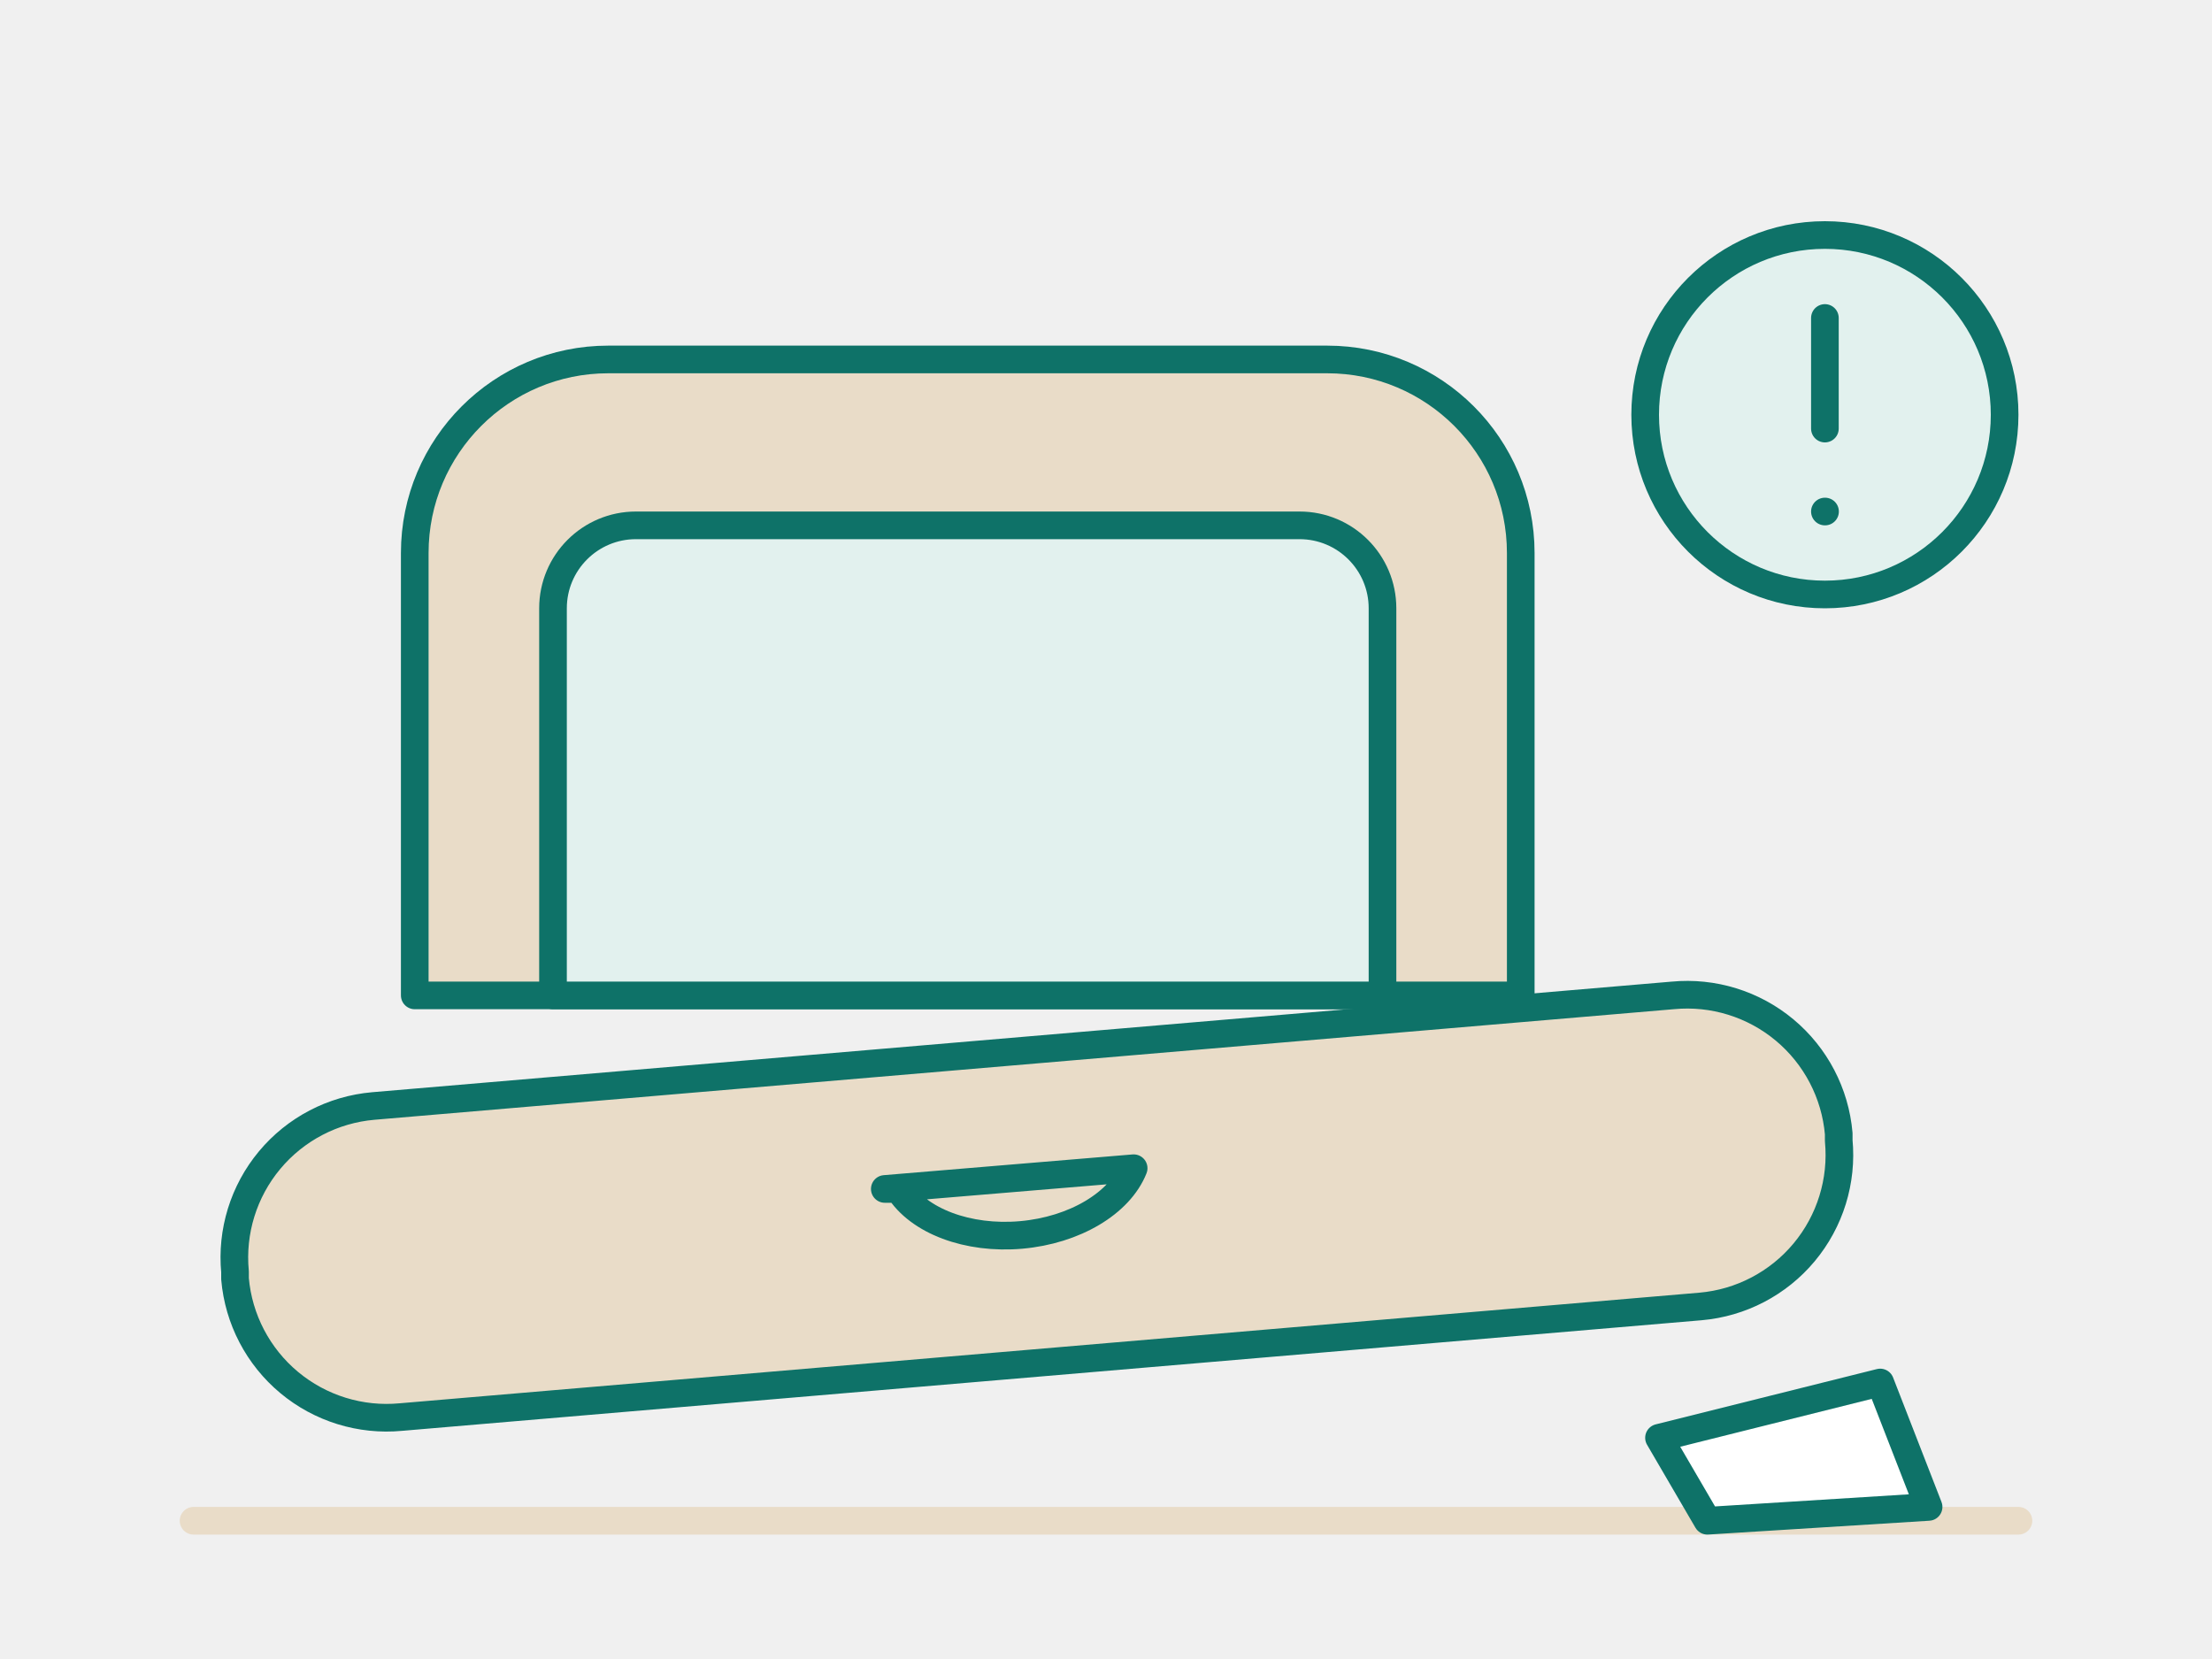
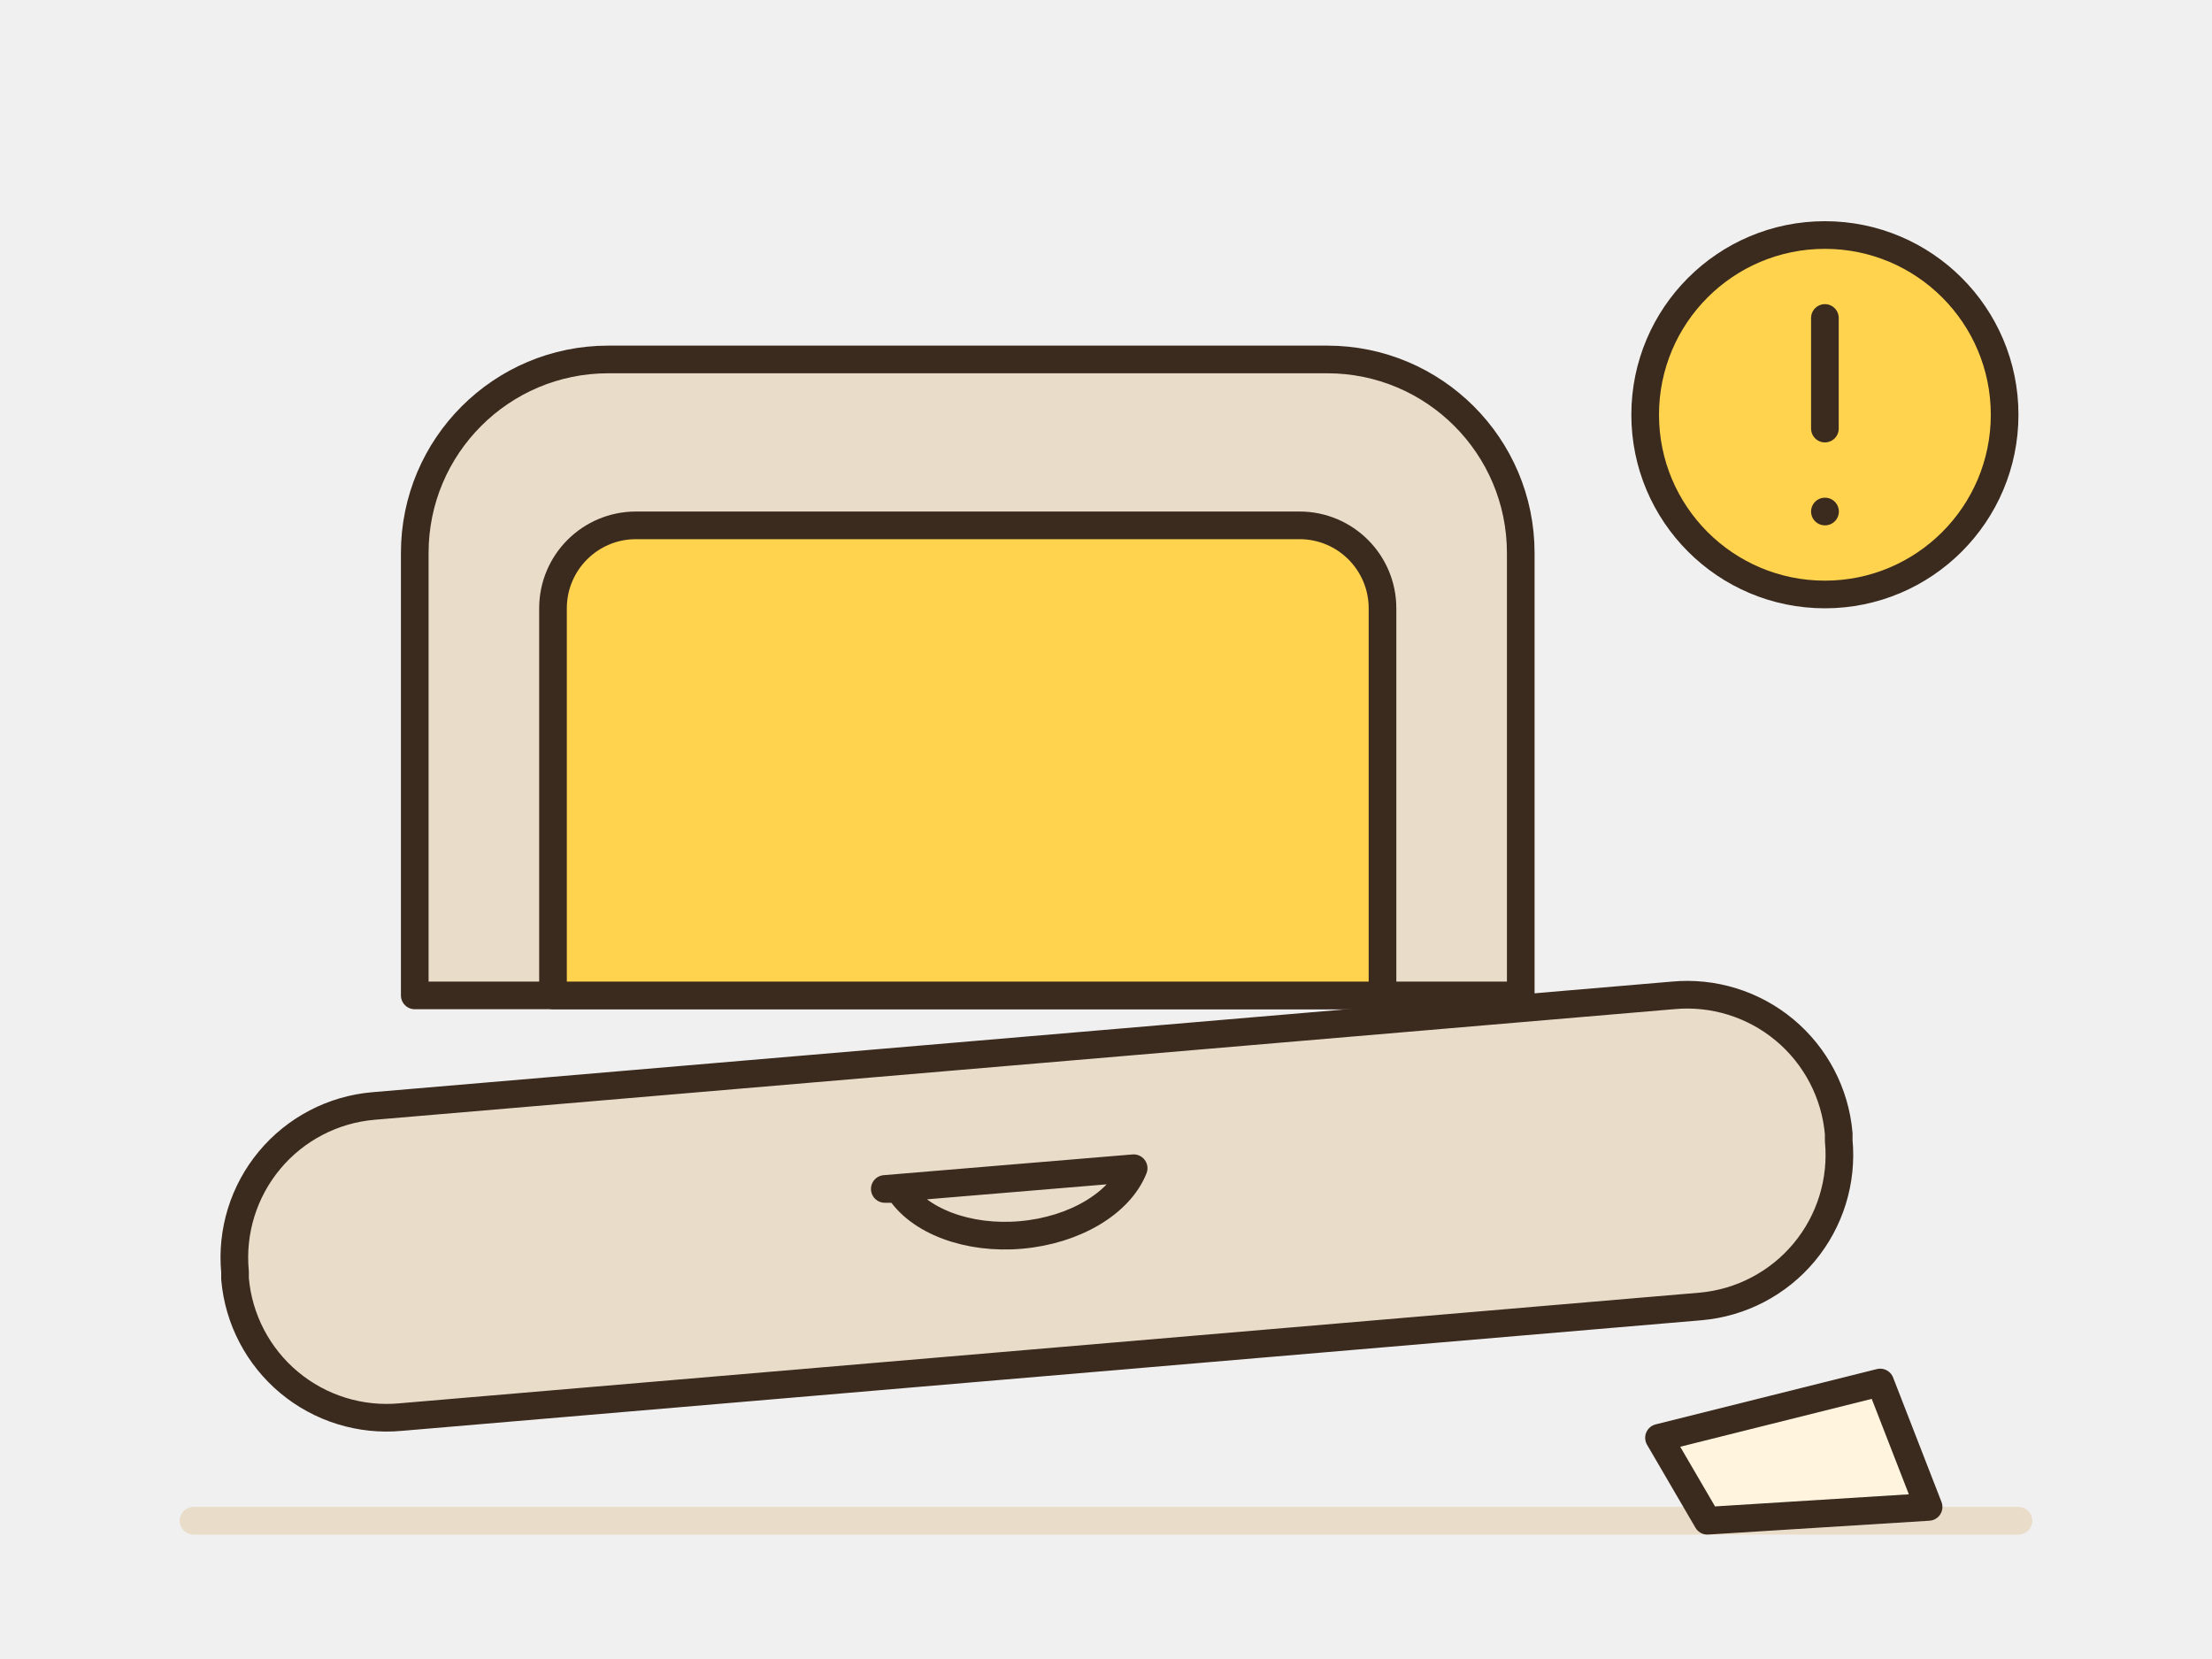
<svg xmlns="http://www.w3.org/2000/svg" viewBox="0 0 160 120" fill="none" stroke-width="2" stroke-linecap="round" stroke-linejoin="round">
  <path class="a-sand-line" stroke="#E9DCC8" d="M14 110h132" />
-   <path class="a-sand a-ink" fill="#E9DCC8" stroke="#0E7268" d="M30 72V40a14 14 0 0 1 14-14h52a14 14 0 0 1 14 14v32z" />
-   <path class="a-soft a-ink" fill="#E2F1EE" stroke="#0E7268" d="M40 72V44a6 6 0 0 1 6-6h48a6 6 0 0 1 6 6v28z" />
-   <path class="a-sand a-ink" fill="#E9DCC8" stroke="#0E7268" d="m27 80 94-8a11 11 0 0 1 12 10v.5a11 11 0 0 1-10 12l-94 8a11 11 0 0 1-12-10v-.5a11 11 0 0 1 10-12z" />
-   <path class="a-ink" stroke="#0E7268" d="m64 86 18-1.5a9 6-5 0 1-17 1.5z" />
-   <path class="a-paper a-ink" fill="#FFFFFF" stroke="#0E7268" d="m120 104 16-4 3.5 9-16 1z" />
-   <circle class="a-soft a-ink" fill="#E2F1EE" stroke="#0E7268" cx="132" cy="30" r="13" />
-   <path class="a-ink" stroke="#0E7268" d="M132 23v8M132 37h.01" />
+   <path class="a-sand a-ink" fill="#E9DCC8" stroke="#3B2A1E" d="M30 72V40a14 14 0 0 1 14-14h52a14 14 0 0 1 14 14v32z" />
+   <path class="a-soft a-ink" fill="#FFD34E" stroke="#3B2A1E" d="M40 72V44a6 6 0 0 1 6-6h48a6 6 0 0 1 6 6v28z" />
+   <path class="a-sand a-ink" fill="#E9DCC8" stroke="#3B2A1E" d="m27 80 94-8a11 11 0 0 1 12 10v.5a11 11 0 0 1-10 12l-94 8a11 11 0 0 1-12-10v-.5a11 11 0 0 1 10-12z" />
+   <path class="a-ink" stroke="#3B2A1E" d="m64 86 18-1.5a9 6-5 0 1-17 1.5z" />
+   <path class="a-paper a-ink" fill="#FFF5DF" stroke="#3B2A1E" d="m120 104 16-4 3.5 9-16 1z" />
+   <circle class="a-soft a-ink" fill="#FFD34E" stroke="#3B2A1E" cx="132" cy="30" r="13" />
+   <path class="a-ink" stroke="#3B2A1E" d="M132 23v8M132 37h.01" />
</svg>
